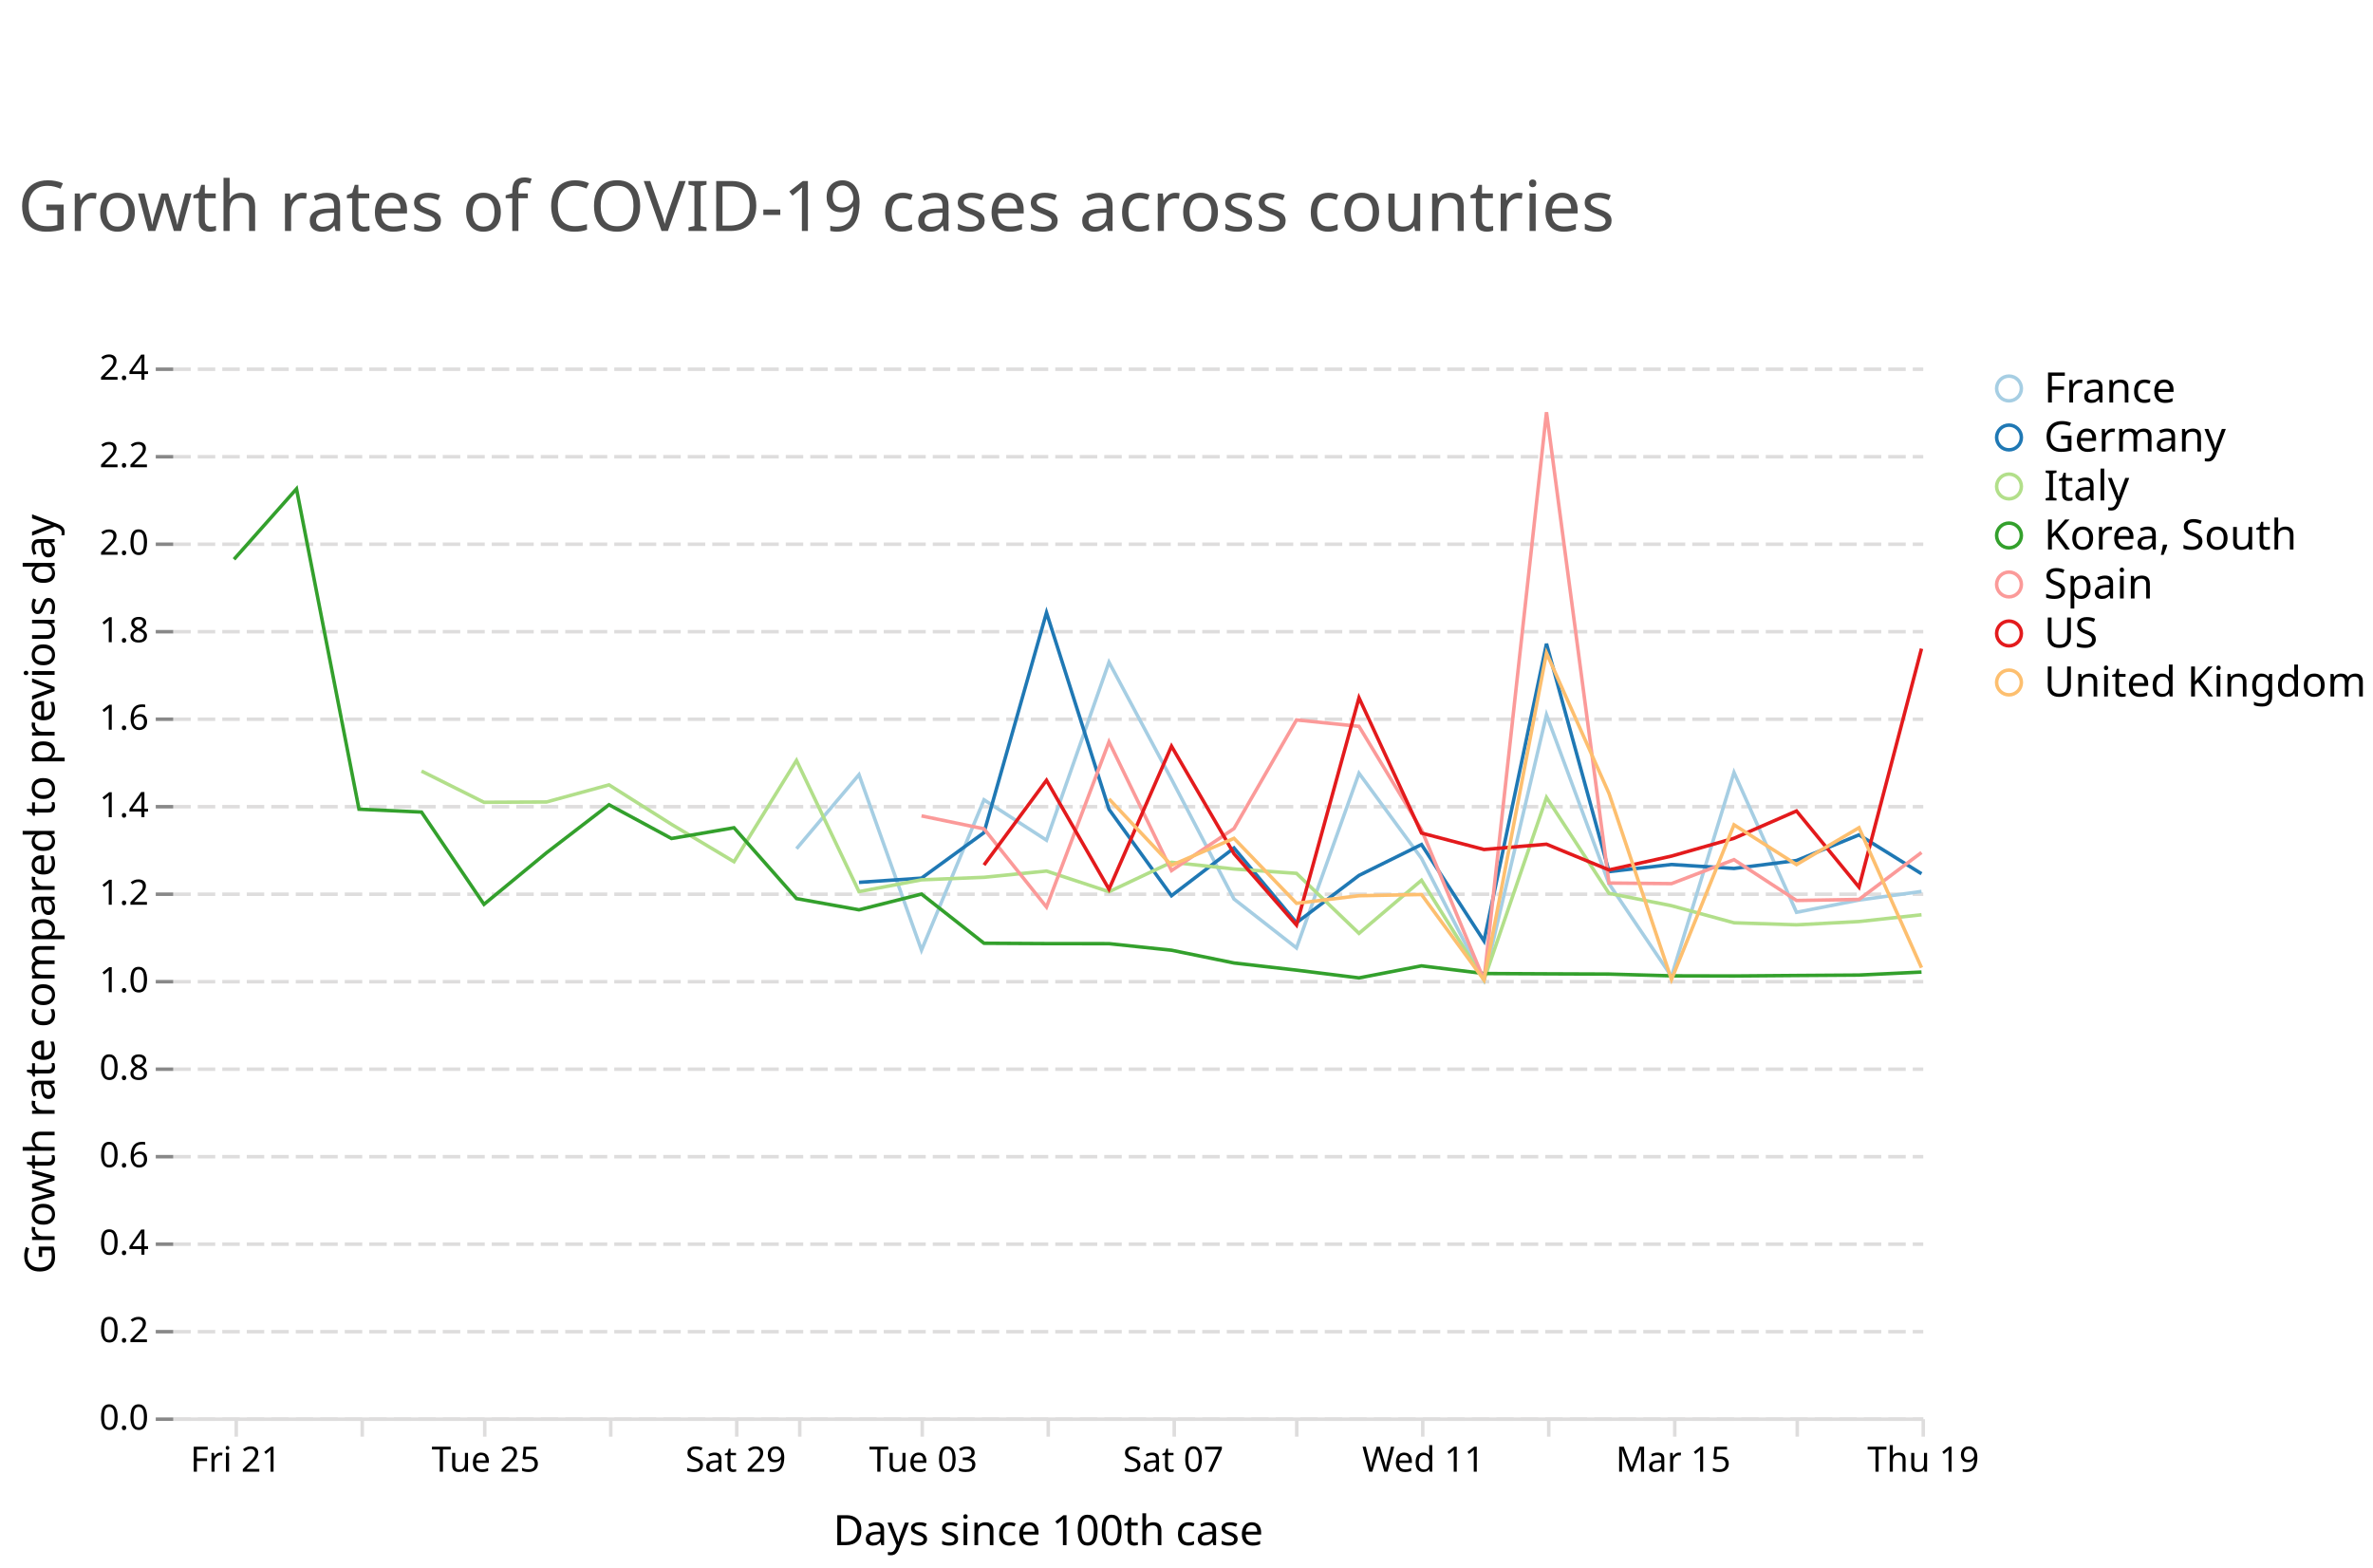
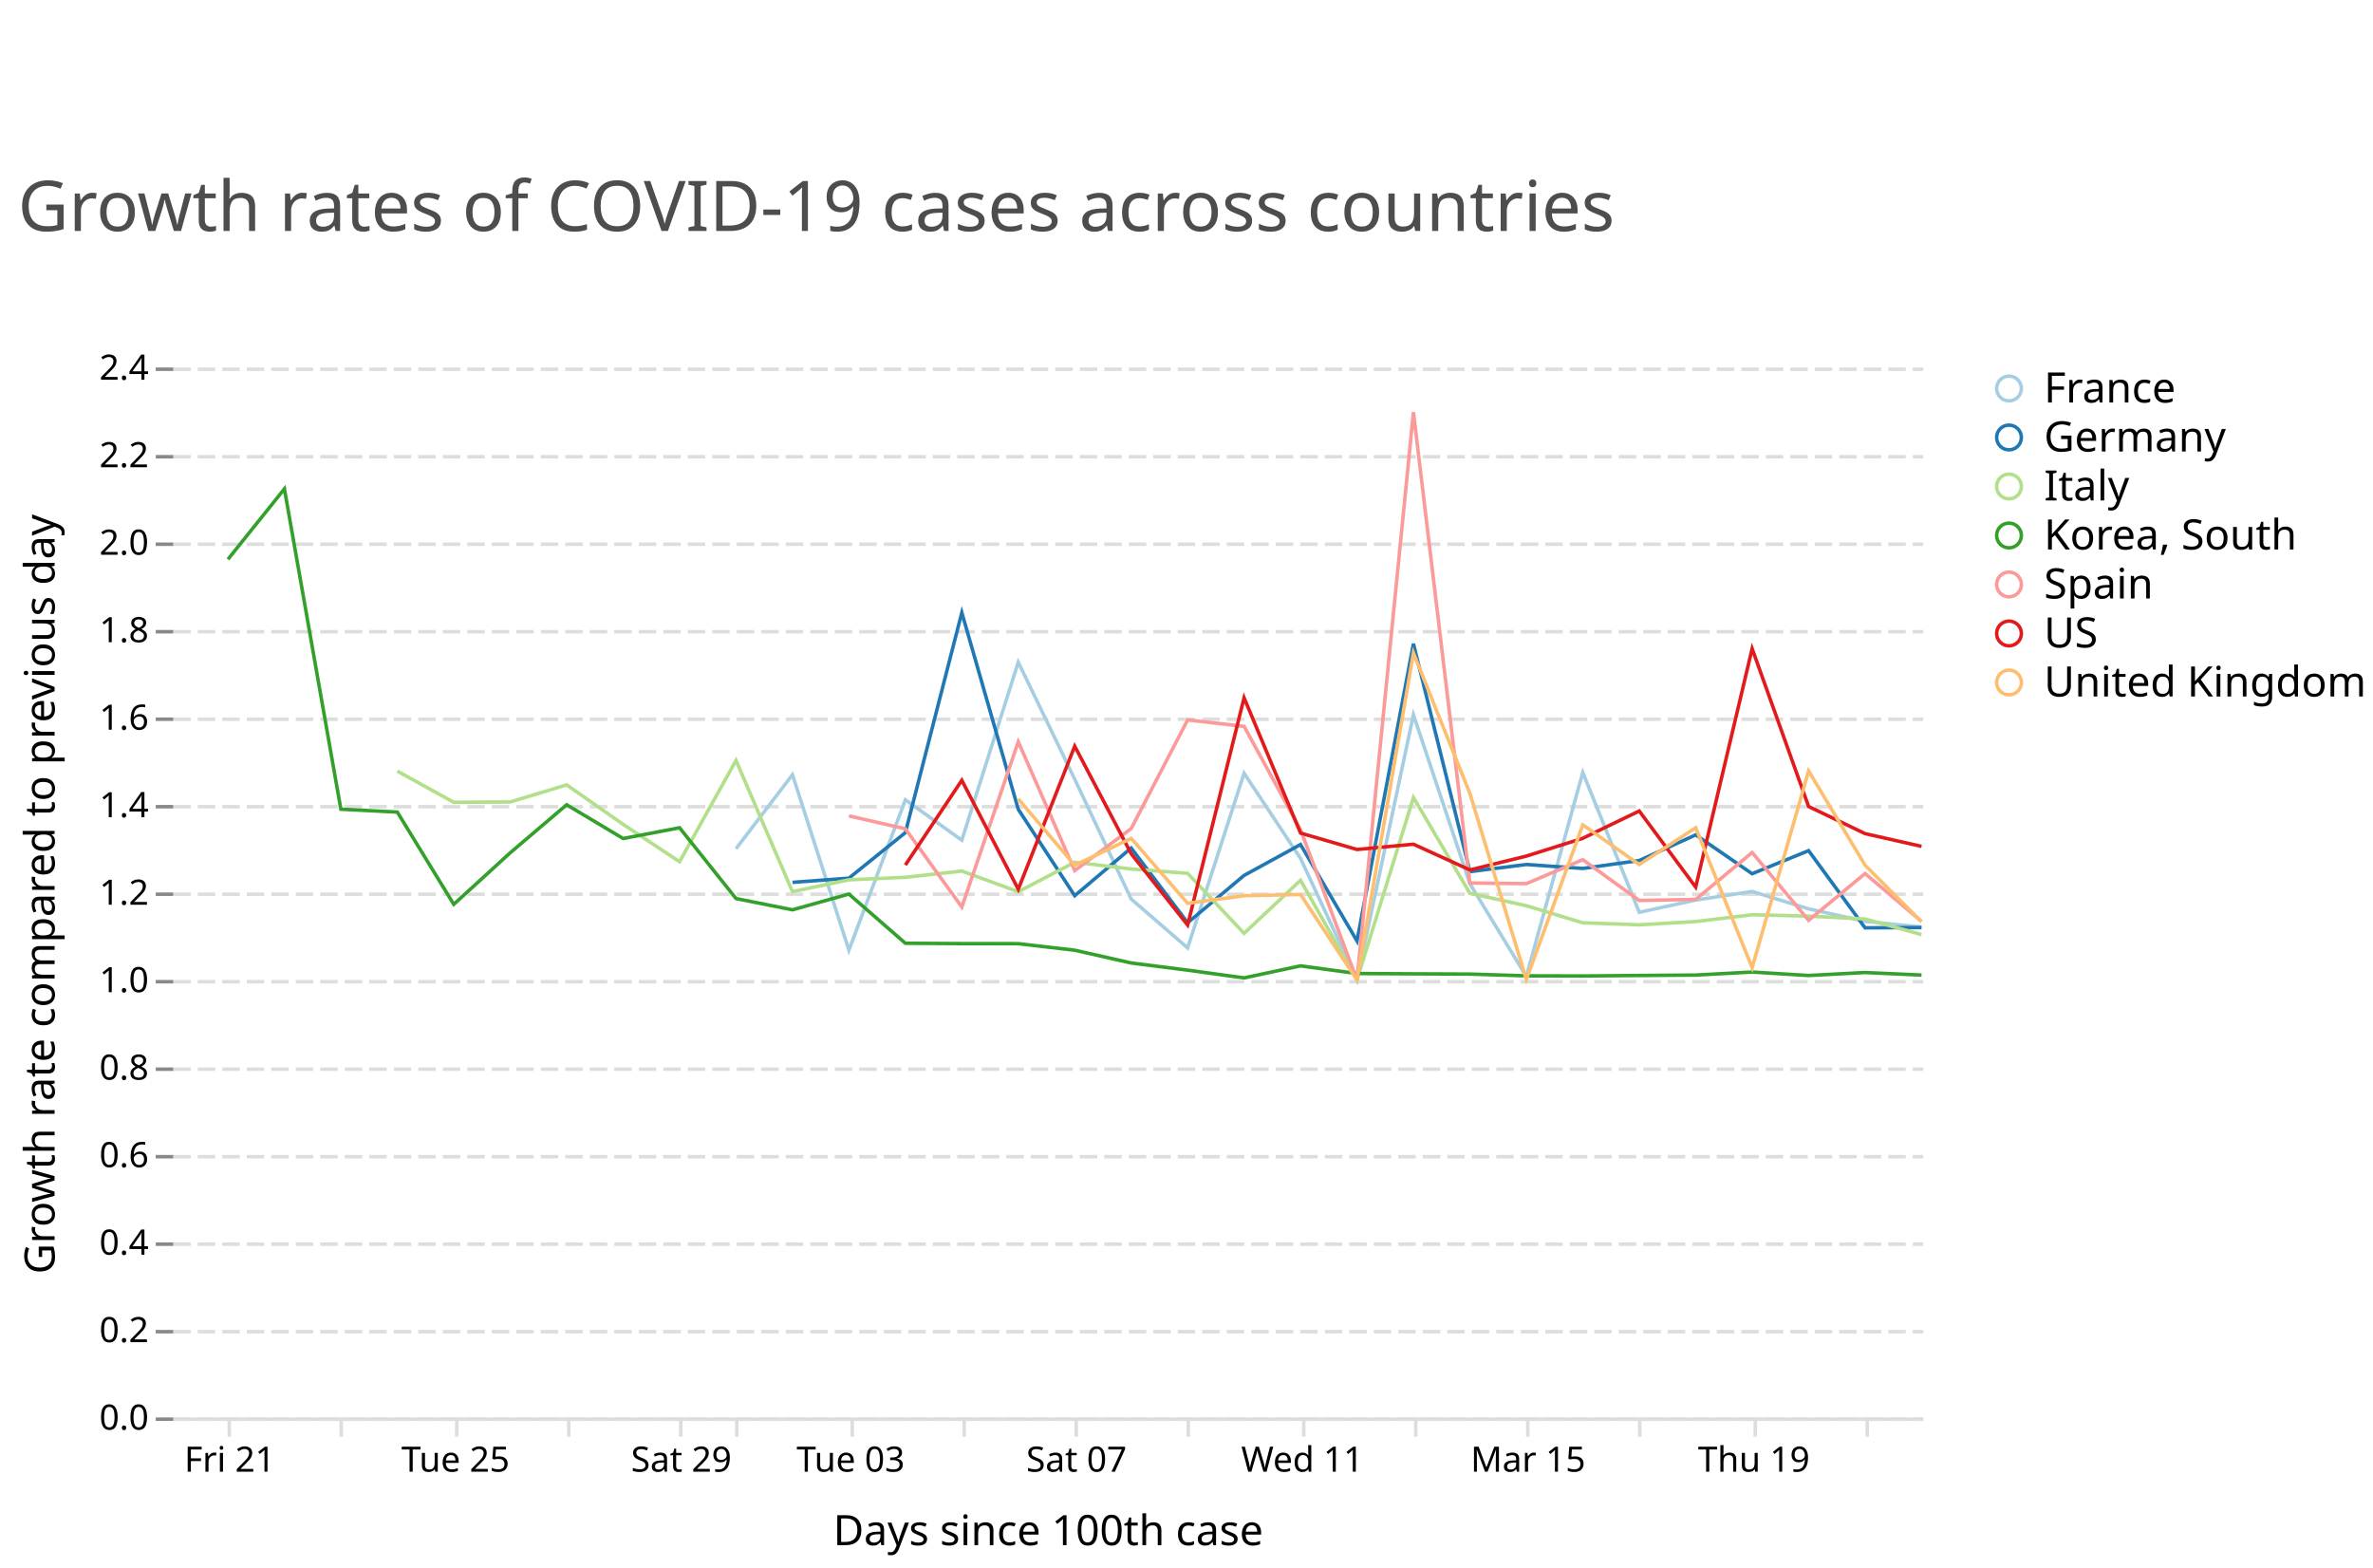
<svg xmlns="http://www.w3.org/2000/svg" class="marks" width="1017" height="672" viewBox="0 0 678 448" version="1.1">
  <g transform="translate(49,105)">
    <g class="mark-group role-frame root">
      <g transform="translate(0,0)">
        <path class="background" d="M0,0h500v300h-500Z" style="fill: none; stroke: #ddd; stroke-width: 0;" />
        <g>
          <g class="mark-group role-axis">
            <g transform="translate(0.5,0.5)">
              <path class="background" d="M0,0h0v0h0Z" style="pointer-events: none; fill: none;" />
              <g>
                <g class="mark-rule role-axis-grid" style="pointer-events: none;">
                  <line transform="translate(0,300)" x2="500" y2="0" style="fill: none; stroke: #DEDDDD; stroke-width: 1; stroke-dasharray: 5,2; opacity: 1;" />
                  <line transform="translate(0,275)" x2="500" y2="0" style="fill: none; stroke: #DEDDDD; stroke-width: 1; stroke-dasharray: 5,2; opacity: 1;" />
                  <line transform="translate(0,250)" x2="500" y2="0" style="fill: none; stroke: #DEDDDD; stroke-width: 1; stroke-dasharray: 5,2; opacity: 1;" />
                  <line transform="translate(0,225)" x2="500" y2="0" style="fill: none; stroke: #DEDDDD; stroke-width: 1; stroke-dasharray: 5,2; opacity: 1;" />
                  <line transform="translate(0,200)" x2="500" y2="0" style="fill: none; stroke: #DEDDDD; stroke-width: 1; stroke-dasharray: 5,2; opacity: 1;" />
                  <line transform="translate(0,175)" x2="500" y2="0" style="fill: none; stroke: #DEDDDD; stroke-width: 1; stroke-dasharray: 5,2; opacity: 1;" />
                  <line transform="translate(0,150)" x2="500" y2="0" style="fill: none; stroke: #DEDDDD; stroke-width: 1; stroke-dasharray: 5,2; opacity: 1;" />
                  <line transform="translate(0,125)" x2="500" y2="0" style="fill: none; stroke: #DEDDDD; stroke-width: 1; stroke-dasharray: 5,2; opacity: 1;" />
                  <line transform="translate(0,100)" x2="500" y2="0" style="fill: none; stroke: #DEDDDD; stroke-width: 1; stroke-dasharray: 5,2; opacity: 1;" />
                  <line transform="translate(0,75)" x2="500" y2="0" style="fill: none; stroke: #DEDDDD; stroke-width: 1; stroke-dasharray: 5,2; opacity: 1;" />
                  <line transform="translate(0,50)" x2="500" y2="0" style="fill: none; stroke: #DEDDDD; stroke-width: 1; stroke-dasharray: 5,2; opacity: 1;" />
                  <line transform="translate(0,25)" x2="500" y2="0" style="fill: none; stroke: #DEDDDD; stroke-width: 1; stroke-dasharray: 5,2; opacity: 1;" />
                  <line transform="translate(0,0)" x2="500" y2="0" style="fill: none; stroke: #DEDDDD; stroke-width: 1; stroke-dasharray: 5,2; opacity: 1;" />
                </g>
              </g>
              <path class="foreground" d="" style="pointer-events: none; display: none; fill: none;" />
            </g>
          </g>
          <g class="mark-group role-scope pathgroup">
            <g transform="translate(0,0)">
              <path class="background" d="M0,0h500v300h-500Z" style="fill: none;" />
              <g>
                <g class="mark-line role-mark marks">
-                   <path d="M178.571,137.5L196.429,116.346L214.286,166.492L232.143,123.529L250,135.069L267.857,84.211L285.714,117.645L303.571,151.881L321.429,165.851L339.286,115.941L357.143,140.262L375,175L392.857,99.236L410.714,147.505L428.571,173.997L446.429,115.72L464.286,155.673L482.143,152.172L500,149.712" style="fill: none; stroke: #a6cee3; stroke-width: 1;" />
-                 </g>
-               </g>
-               <path class="foreground" d="" style="display: none; fill: none;" />
-             </g>
-             <g transform="translate(0,0)">
-               <path class="background" d="M0,0h500v300h-500Z" style="fill: none;" />
-               <g>
-                 <g class="mark-line role-mark marks">
-                   <path d="M196.429,147.115L214.286,145.912L232.143,132.908L250,70.038L267.857,126.245L285.714,150.933L303.571,137.297L321.429,158.654L339.286,145.132L357.143,136.307L375,163.863L392.857,78.934L410.714,144.048L428.571,142.012L446.429,143.141L464.286,140.879L482.143,133.545L500,144.65" style="fill: none; stroke: #1f78b4; stroke-width: 1;" />
-                 </g>
-               </g>
-               <path class="foreground" d="" style="display: none; fill: none;" />
-             </g>
-             <g transform="translate(0,0)">
-               <path class="background" d="M0,0h500v300h-500Z" style="fill: none;" />
-               <g>
-                 <g class="mark-line role-mark marks">
-                   <path d="M71.429,115.323L89.286,124.236L107.143,124.146L125,119.26L142.857,130.534L160.714,141.216L178.571,112.278L196.429,149.764L214.286,146.39L232.143,145.673L250,143.882L267.857,149.793L285.714,141.377L303.571,143.298L321.429,144.542L339.286,161.685L357.143,146.512L375,175L392.857,122.861L410.714,150.248L428.571,153.79L446.429,158.67L464.286,159.248L482.143,158.309L500,156.372" style="fill: none; stroke: #b2df8a; stroke-width: 1;" />
-                 </g>
-               </g>
-               <path class="foreground" d="" style="display: none; fill: none;" />
-             </g>
-             <g transform="translate(0,0)">
-               <path class="background" d="M0,0h500v300h-500Z" style="fill: none;" />
-               <g>
-                 <g class="mark-line role-mark marks">
-                   <path d="M17.857,54.808L35.714,34.681L53.571,126.212L71.429,127.035L89.286,153.391L107.143,138.664L125,124.941L142.857,134.584L160.714,131.515L178.571,151.746L196.429,154.959L214.286,150.461L232.143,164.515L250,164.615L267.857,164.631L285.714,166.506L303.571,170.153L321.429,172.197L339.286,174.415L357.143,170.974L375,173.162L392.857,173.253L410.714,173.324L428.571,173.825L446.429,173.867L464.286,173.725L482.143,173.603L500,172.742" style="fill: none; stroke: #33a02c; stroke-width: 1;" />
-                 </g>
-               </g>
-               <path class="foreground" d="" style="display: none; fill: none;" />
-             </g>
-             <g transform="translate(0,0)">
-               <path class="background" d="M0,0h500v300h-500Z" style="fill: none;" />
-               <g>
-                 <g class="mark-line role-mark marks">
-                   <path d="M214.286,128.125L232.143,131.818L250,154.167L267.857,106.95L285.714,143.75L303.571,131.75L321.429,100.706L339.286,102.54L357.143,132.08L375,175L392.857,12.78L410.714,147.31L428.571,147.481L446.429,140.632L464.286,152.293L482.143,151.996L500,138.578" style="fill: none; stroke: #fb9a99; stroke-width: 1;" />
-                 </g>
-               </g>
-               <path class="foreground" d="" style="display: none; fill: none;" />
-             </g>
-             <g transform="translate(0,0)">
-               <path class="background" d="M0,0h500v300h-500Z" style="fill: none;" />
-               <g>
-                 <g class="mark-line role-mark marks">
-                   <path d="M232.143,142.161L250,117.953L267.857,149.078L285.714,108.206L303.571,138.93L321.429,159.315L339.286,94.383L357.143,133.029L375,137.724L392.857,136.215L410.714,143.564L428.571,139.613L446.429,134.524L464.286,126.722L482.143,148.485L500,80.339" style="fill: none; stroke: #e31a1c; stroke-width: 1;" />
-                 </g>
-               </g>
-               <path class="foreground" d="" style="display: none; fill: none;" />
-             </g>
-             <g transform="translate(0,0)">
-               <path class="background" d="M0,0h500v300h-500Z" style="fill: none;" />
-               <g>
-                 <g class="mark-line role-mark marks">
-                   <path d="M267.857,123.276L285.714,142.226L303.571,134.541L321.429,153.102L339.286,150.932L357.143,150.586L375,175L392.857,81.59L410.714,121.696L428.571,174.891L446.429,130.677L464.286,142.037L482.143,131.505L500,171.499" style="fill: none; stroke: #fdbf6f; stroke-width: 1;" />
+                   <path d="M161.29,137.5L177.419,116.346L193.548,166.492L209.677,123.529L225.806,135.069L241.935,84.211L258.065,117.645L274.194,151.881L290.323,165.851L306.452,115.941L322.581,140.262L338.71,175L354.839,99.236L370.968,147.505L387.097,173.997L403.226,115.72L419.355,155.673L435.484,152.172L451.613,149.712L467.742,154.686L483.871,158.253L500,159.885" style="fill: none; stroke: #a6cee3; stroke-width: 1;" />
+                 </g>
+               </g>
+               <path class="foreground" d="" style="display: none; fill: none;" />
+             </g>
+             <g transform="translate(0,0)">
+               <path class="background" d="M0,0h500v300h-500Z" style="fill: none;" />
+               <g>
+                 <g class="mark-line role-mark marks">
+                   <path d="M177.419,147.115L193.548,145.912L209.677,132.908L225.806,70.038L241.935,126.245L258.065,150.933L274.194,137.297L290.323,158.654L306.452,145.132L322.581,136.307L338.71,163.863L354.839,78.934L370.968,144.048L387.097,142.012L403.226,143.141L419.355,140.879L435.484,133.545L451.613,144.65L467.742,138.055L483.871,160.106L500,160.031" style="fill: none; stroke: #1f78b4; stroke-width: 1;" />
+                 </g>
+               </g>
+               <path class="foreground" d="" style="display: none; fill: none;" />
+             </g>
+             <g transform="translate(0,0)">
+               <path class="background" d="M0,0h500v300h-500Z" style="fill: none;" />
+               <g>
+                 <g class="mark-line role-mark marks">
+                   <path d="M64.516,115.323L80.645,124.236L96.774,124.146L112.903,119.26L129.032,130.534L145.161,141.216L161.29,112.278L177.419,149.764L193.548,146.39L209.677,145.673L225.806,143.882L241.935,149.793L258.065,141.377L274.194,143.298L290.323,144.542L306.452,161.685L322.581,146.512L338.71,175L354.839,122.861L370.968,150.248L387.097,153.79L403.226,158.67L419.355,159.248L435.484,158.309L451.613,156.372L467.742,156.766L483.871,157.569L500,162.028" style="fill: none; stroke: #b2df8a; stroke-width: 1;" />
+                 </g>
+               </g>
+               <path class="foreground" d="" style="display: none; fill: none;" />
+             </g>
+             <g transform="translate(0,0)">
+               <path class="background" d="M0,0h500v300h-500Z" style="fill: none;" />
+               <g>
+                 <g class="mark-line role-mark marks">
+                   <path d="M16.129,54.808L32.258,34.681L48.387,126.212L64.516,127.035L80.645,153.391L96.774,138.664L112.903,124.941L129.032,134.584L145.161,131.515L161.29,151.746L177.419,154.959L193.548,150.461L209.677,164.515L225.806,164.615L241.935,164.631L258.065,166.506L274.194,170.153L290.323,172.197L306.452,174.415L322.581,170.974L338.71,173.162L354.839,173.253L370.968,173.324L387.097,173.825L403.226,173.867L419.355,173.725L435.484,173.603L451.613,172.742L467.742,173.73L483.871,172.876L500,173.608" style="fill: none; stroke: #33a02c; stroke-width: 1;" />
+                 </g>
+               </g>
+               <path class="foreground" d="" style="display: none; fill: none;" />
+             </g>
+             <g transform="translate(0,0)">
+               <path class="background" d="M0,0h500v300h-500Z" style="fill: none;" />
+               <g>
+                 <g class="mark-line role-mark marks">
+                   <path d="M193.548,128.125L209.677,131.818L225.806,154.167L241.935,106.95L258.065,143.75L274.194,131.75L290.323,100.706L306.452,102.54L322.581,132.08L338.71,175L354.839,12.78L370.968,147.31L387.097,147.481L403.226,140.632L419.355,152.293L435.484,151.996L451.613,138.578L467.742,157.972L483.871,144.598L500,158.28" style="fill: none; stroke: #fb9a99; stroke-width: 1;" />
+                 </g>
+               </g>
+               <path class="foreground" d="" style="display: none; fill: none;" />
+             </g>
+             <g transform="translate(0,0)">
+               <path class="background" d="M0,0h500v300h-500Z" style="fill: none;" />
+               <g>
+                 <g class="mark-line role-mark marks">
+                   <path d="M209.677,142.161L225.806,117.953L241.935,149.078L258.065,108.206L274.194,138.93L290.323,159.315L306.452,94.383L322.581,133.029L338.71,137.724L354.839,136.215L370.968,143.564L387.097,139.613L403.226,134.524L419.355,126.722L435.484,148.485L451.613,80.339L467.742,125.437L483.871,133.187L500,136.832" style="fill: none; stroke: #e31a1c; stroke-width: 1;" />
+                 </g>
+               </g>
+               <path class="foreground" d="" style="display: none; fill: none;" />
+             </g>
+             <g transform="translate(0,0)">
+               <path class="background" d="M0,0h500v300h-500Z" style="fill: none;" />
+               <g>
+                 <g class="mark-line role-mark marks">
+                   <path d="M241.935,123.276L258.065,142.226L274.194,134.541L290.323,153.102L306.452,150.932L322.581,150.586L338.71,175L354.839,81.59L370.968,121.696L387.097,174.891L403.226,130.677L419.355,142.037L435.484,131.505L451.613,171.499L467.742,115.261L483.871,142.209L500,158.373" style="fill: none; stroke: #fdbf6f; stroke-width: 1;" />
                </g>
              </g>
              <path class="foreground" d="" style="display: none; fill: none;" />
            </g>
          </g>
          <g class="mark-group role-legend">
            <g transform="translate(519,0)">
              <path class="background" d="M0,0h105v96h-105Z" style="pointer-events: none; fill: none;" />
              <g>
                <g class="mark-group role-legend-entry">
                  <g transform="translate(0,0)">
                    <path class="background" d="M0,0h0v0h0Z" style="pointer-events: none; fill: none;" />
                    <g>
                      <g class="mark-group role-scope">
                        <g transform="translate(0,0)">
                          <path class="background" d="M0,0h104.224v12h-104.224Z" style="pointer-events: none; fill: none; opacity: 1;" />
                          <g>
                            <g class="mark-symbol role-legend-symbol" style="pointer-events: none;">
                              <path transform="translate(6,6)" d="M3.536,0A3.536,3.536,0,1,1,-3.536,0A3.536,3.536,0,1,1,3.536,0" style="fill: none; stroke: #a6cee3; stroke-width: 1; opacity: 1;" />
                            </g>
                            <g class="mark-text role-legend-label" style="pointer-events: none;">
                              <text text-anchor="start" transform="translate(16,10)" style="font-family: Avenir; font-size: 12px; fill: #000; opacity: 1;">France</text>
                            </g>
                          </g>
                          <path class="foreground" d="" style="pointer-events: none; display: none; fill: none;" />
                        </g>
                        <g transform="translate(0,14)">
                          <path class="background" d="M0,0h104.224v12h-104.224Z" style="pointer-events: none; fill: none; opacity: 1;" />
                          <g>
                            <g class="mark-symbol role-legend-symbol" style="pointer-events: none;">
                              <path transform="translate(6,6)" d="M3.536,0A3.536,3.536,0,1,1,-3.536,0A3.536,3.536,0,1,1,3.536,0" style="fill: none; stroke: #1f78b4; stroke-width: 1; opacity: 1;" />
                            </g>
                            <g class="mark-text role-legend-label" style="pointer-events: none;">
                              <text text-anchor="start" transform="translate(16,10)" style="font-family: Avenir; font-size: 12px; fill: #000; opacity: 1;">Germany</text>
                            </g>
                          </g>
                          <path class="foreground" d="" style="pointer-events: none; display: none; fill: none;" />
                        </g>
                        <g transform="translate(0,28)">
                          <path class="background" d="M0,0h104.224v12h-104.224Z" style="pointer-events: none; fill: none; opacity: 1;" />
                          <g>
                            <g class="mark-symbol role-legend-symbol" style="pointer-events: none;">
                              <path transform="translate(6,6)" d="M3.536,0A3.536,3.536,0,1,1,-3.536,0A3.536,3.536,0,1,1,3.536,0" style="fill: none; stroke: #b2df8a; stroke-width: 1; opacity: 1;" />
                            </g>
                            <g class="mark-text role-legend-label" style="pointer-events: none;">
                              <text text-anchor="start" transform="translate(16,10)" style="font-family: Avenir; font-size: 12px; fill: #000; opacity: 1;">Italy</text>
                            </g>
                          </g>
                          <path class="foreground" d="" style="pointer-events: none; display: none; fill: none;" />
                        </g>
                        <g transform="translate(0,42)">
                          <path class="background" d="M0,0h104.224v12h-104.224Z" style="pointer-events: none; fill: none; opacity: 1;" />
                          <g>
                            <g class="mark-symbol role-legend-symbol" style="pointer-events: none;">
                              <path transform="translate(6,6)" d="M3.536,0A3.536,3.536,0,1,1,-3.536,0A3.536,3.536,0,1,1,3.536,0" style="fill: none; stroke: #33a02c; stroke-width: 1; opacity: 1;" />
                            </g>
                            <g class="mark-text role-legend-label" style="pointer-events: none;">
                              <text text-anchor="start" transform="translate(16,10)" style="font-family: Avenir; font-size: 12px; fill: #000; opacity: 1;">Korea, South</text>
                            </g>
                          </g>
                          <path class="foreground" d="" style="pointer-events: none; display: none; fill: none;" />
                        </g>
                        <g transform="translate(0,56)">
                          <path class="background" d="M0,0h104.224v12h-104.224Z" style="pointer-events: none; fill: none; opacity: 1;" />
                          <g>
                            <g class="mark-symbol role-legend-symbol" style="pointer-events: none;">
                              <path transform="translate(6,6)" d="M3.536,0A3.536,3.536,0,1,1,-3.536,0A3.536,3.536,0,1,1,3.536,0" style="fill: none; stroke: #fb9a99; stroke-width: 1; opacity: 1;" />
                            </g>
                            <g class="mark-text role-legend-label" style="pointer-events: none;">
                              <text text-anchor="start" transform="translate(16,10)" style="font-family: Avenir; font-size: 12px; fill: #000; opacity: 1;">Spain</text>
                            </g>
                          </g>
                          <path class="foreground" d="" style="pointer-events: none; display: none; fill: none;" />
                        </g>
                        <g transform="translate(0,70)">
                          <path class="background" d="M0,0h104.224v12h-104.224Z" style="pointer-events: none; fill: none; opacity: 1;" />
                          <g>
                            <g class="mark-symbol role-legend-symbol" style="pointer-events: none;">
                              <path transform="translate(6,6)" d="M3.536,0A3.536,3.536,0,1,1,-3.536,0A3.536,3.536,0,1,1,3.536,0" style="fill: none; stroke: #e31a1c; stroke-width: 1; opacity: 1;" />
                            </g>
                            <g class="mark-text role-legend-label" style="pointer-events: none;">
                              <text text-anchor="start" transform="translate(16,10)" style="font-family: Avenir; font-size: 12px; fill: #000; opacity: 1;">US</text>
                            </g>
                          </g>
                          <path class="foreground" d="" style="pointer-events: none; display: none; fill: none;" />
                        </g>
                        <g transform="translate(0,84)">
                          <path class="background" d="M0,0h104.224v12h-104.224Z" style="pointer-events: none; fill: none; opacity: 1;" />
                          <g>
                            <g class="mark-symbol role-legend-symbol" style="pointer-events: none;">
                              <path transform="translate(6,6)" d="M3.536,0A3.536,3.536,0,1,1,-3.536,0A3.536,3.536,0,1,1,3.536,0" style="fill: none; stroke: #fdbf6f; stroke-width: 1; opacity: 1;" />
                            </g>
                            <g class="mark-text role-legend-label" style="pointer-events: none;">
                              <text text-anchor="start" transform="translate(16,10)" style="font-family: Avenir; font-size: 12px; fill: #000; opacity: 1;">United Kingdom</text>
                            </g>
                          </g>
                          <path class="foreground" d="" style="pointer-events: none; display: none; fill: none;" />
                        </g>
                      </g>
                    </g>
                    <path class="foreground" d="" style="pointer-events: none; display: none; fill: none;" />
                  </g>
                </g>
              </g>
              <path class="foreground" d="" style="pointer-events: none; display: none; fill: none;" />
            </g>
          </g>
          <g class="mark-group role-title">
            <g transform="translate(-43.89999,-55)">
              <path class="background" d="M0,0h0v0h0Z" style="pointer-events: none; fill: none;" />
              <g>
                <g class="mark-text role-title-text" style="pointer-events: none;">
                  <text text-anchor="start" transform="translate(0,16)" style="font-family: Avenir; font-size: 20px; font-weight: 300; fill: #4d4d4d; opacity: 1;">Growth rates of COVID-19 cases across countries</text>
                </g>
              </g>
              <path class="foreground" d="" style="pointer-events: none; display: none; fill: none;" />
            </g>
          </g>
          <g class="mark-group role-axis">
            <g transform="translate(0.5,300.5)">
              <path class="background" d="M0,0h0v0h0Z" style="pointer-events: none; fill: none;" />
              <g>
                <g class="mark-rule role-axis-tick" style="pointer-events: none;">
-                   <line transform="translate(18,0)" x2="0" y2="5" style="fill: none; stroke: #DEDDDD; stroke-width: 1; opacity: 1;" />
-                   <line transform="translate(54,0)" x2="0" y2="5" style="fill: none; stroke: #DEDDDD; stroke-width: 1; opacity: 1;" />
-                   <line transform="translate(89,0)" x2="0" y2="5" style="fill: none; stroke: #DEDDDD; stroke-width: 1; opacity: 1;" />
-                   <line transform="translate(125,0)" x2="0" y2="5" style="fill: none; stroke: #DEDDDD; stroke-width: 1; opacity: 1;" />
+                   <line transform="translate(16,0)" x2="0" y2="5" style="fill: none; stroke: #DEDDDD; stroke-width: 1; opacity: 1;" />
+                   <line transform="translate(48,0)" x2="0" y2="5" style="fill: none; stroke: #DEDDDD; stroke-width: 1; opacity: 1;" />
+                   <line transform="translate(81,0)" x2="0" y2="5" style="fill: none; stroke: #DEDDDD; stroke-width: 1; opacity: 1;" />
+                   <line transform="translate(113,0)" x2="0" y2="5" style="fill: none; stroke: #DEDDDD; stroke-width: 1; opacity: 1;" />
+                   <line transform="translate(145,0)" x2="0" y2="5" style="fill: none; stroke: #DEDDDD; stroke-width: 1; opacity: 1;" />
                  <line transform="translate(161,0)" x2="0" y2="5" style="fill: none; stroke: #DEDDDD; stroke-width: 1; opacity: 1;" />
-                   <line transform="translate(179,0)" x2="0" y2="5" style="fill: none; stroke: #DEDDDD; stroke-width: 1; opacity: 1;" />
-                   <line transform="translate(214,0)" x2="0" y2="5" style="fill: none; stroke: #DEDDDD; stroke-width: 1; opacity: 1;" />
-                   <line transform="translate(250,0)" x2="0" y2="5" style="fill: none; stroke: #DEDDDD; stroke-width: 1; opacity: 1;" />
-                   <line transform="translate(286,0)" x2="0" y2="5" style="fill: none; stroke: #DEDDDD; stroke-width: 1; opacity: 1;" />
-                   <line transform="translate(321,0)" x2="0" y2="5" style="fill: none; stroke: #DEDDDD; stroke-width: 1; opacity: 1;" />
-                   <line transform="translate(357,0)" x2="0" y2="5" style="fill: none; stroke: #DEDDDD; stroke-width: 1; opacity: 1;" />
-                   <line transform="translate(393,0)" x2="0" y2="5" style="fill: none; stroke: #DEDDDD; stroke-width: 1; opacity: 1;" />
-                   <line transform="translate(429,0)" x2="0" y2="5" style="fill: none; stroke: #DEDDDD; stroke-width: 1; opacity: 1;" />
-                   <line transform="translate(464,0)" x2="0" y2="5" style="fill: none; stroke: #DEDDDD; stroke-width: 1; opacity: 1;" />
-                   <line transform="translate(500,0)" x2="0" y2="5" style="fill: none; stroke: #DEDDDD; stroke-width: 1; opacity: 1;" />
+                   <line transform="translate(194,0)" x2="0" y2="5" style="fill: none; stroke: #DEDDDD; stroke-width: 1; opacity: 1;" />
+                   <line transform="translate(226,0)" x2="0" y2="5" style="fill: none; stroke: #DEDDDD; stroke-width: 1; opacity: 1;" />
+                   <line transform="translate(258,0)" x2="0" y2="5" style="fill: none; stroke: #DEDDDD; stroke-width: 1; opacity: 1;" />
+                   <line transform="translate(290,0)" x2="0" y2="5" style="fill: none; stroke: #DEDDDD; stroke-width: 1; opacity: 1;" />
+                   <line transform="translate(323,0)" x2="0" y2="5" style="fill: none; stroke: #DEDDDD; stroke-width: 1; opacity: 1;" />
+                   <line transform="translate(355,0)" x2="0" y2="5" style="fill: none; stroke: #DEDDDD; stroke-width: 1; opacity: 1;" />
+                   <line transform="translate(387,0)" x2="0" y2="5" style="fill: none; stroke: #DEDDDD; stroke-width: 1; opacity: 1;" />
+                   <line transform="translate(419,0)" x2="0" y2="5" style="fill: none; stroke: #DEDDDD; stroke-width: 1; opacity: 1;" />
+                   <line transform="translate(452,0)" x2="0" y2="5" style="fill: none; stroke: #DEDDDD; stroke-width: 1; opacity: 1;" />
+                   <line transform="translate(484,0)" x2="0" y2="5" style="fill: none; stroke: #DEDDDD; stroke-width: 1; opacity: 1;" />
                </g>
                <g class="mark-text role-axis-label" style="pointer-events: none;">
-                   <text text-anchor="middle" transform="translate(17.85714,15)" style="font-family: Avenir; font-size: 10px; fill: #000; opacity: 1;">Fri 21</text>
-                   <text text-anchor="middle" transform="translate(53.57143,15)" style="font-family: Avenir; font-size: 10px; fill: #000; opacity: 0;">Feb 23</text>
-                   <text text-anchor="middle" transform="translate(89.28571,15)" style="font-family: Avenir; font-size: 10px; fill: #000; opacity: 1;">Tue 25</text>
-                   <text text-anchor="middle" transform="translate(125,15)" style="font-family: Avenir; font-size: 10px; fill: #000; opacity: 0;">Thu 27</text>
-                   <text text-anchor="middle" transform="translate(160.7143,15)" style="font-family: Avenir; font-size: 10px; fill: #000; opacity: 1;">Sat 29</text>
-                   <text text-anchor="middle" transform="translate(178.5714,15)" style="font-family: Avenir; font-size: 10px; fill: #000; opacity: 0;">March</text>
-                   <text text-anchor="middle" transform="translate(214.2857,15)" style="font-family: Avenir; font-size: 10px; fill: #000; opacity: 1;">Tue 03</text>
-                   <text text-anchor="middle" transform="translate(250,15)" style="font-family: Avenir; font-size: 10px; fill: #000; opacity: 0;">Thu 05</text>
-                   <text text-anchor="middle" transform="translate(285.7143,15)" style="font-family: Avenir; font-size: 10px; fill: #000; opacity: 1;">Sat 07</text>
-                   <text text-anchor="middle" transform="translate(321.4286,15)" style="font-family: Avenir; font-size: 10px; fill: #000; opacity: 0;">Mon 09</text>
-                   <text text-anchor="middle" transform="translate(357.1429,15)" style="font-family: Avenir; font-size: 10px; fill: #000; opacity: 1;">Wed 11</text>
-                   <text text-anchor="middle" transform="translate(392.8571,15)" style="font-family: Avenir; font-size: 10px; fill: #000; opacity: 0;">Fri 13</text>
-                   <text text-anchor="middle" transform="translate(428.5714,15)" style="font-family: Avenir; font-size: 10px; fill: #000; opacity: 1;">Mar 15</text>
-                   <text text-anchor="middle" transform="translate(464.2857,15)" style="font-family: Avenir; font-size: 10px; fill: #000; opacity: 0;">Tue 17</text>
-                   <text text-anchor="middle" transform="translate(500,15)" style="font-family: Avenir; font-size: 10px; fill: #000; opacity: 1;">Thu 19</text>
+                   <text text-anchor="middle" transform="translate(16.12903,15)" style="font-family: Avenir; font-size: 10px; fill: #000; opacity: 1;">Fri 21</text>
+                   <text text-anchor="middle" transform="translate(48.3871,15)" style="font-family: Avenir; font-size: 10px; fill: #000; opacity: 0;">Feb 23</text>
+                   <text text-anchor="middle" transform="translate(80.64516,15)" style="font-family: Avenir; font-size: 10px; fill: #000; opacity: 1;">Tue 25</text>
+                   <text text-anchor="middle" transform="translate(112.9032,15)" style="font-family: Avenir; font-size: 10px; fill: #000; opacity: 0;">Thu 27</text>
+                   <text text-anchor="middle" transform="translate(145.1613,15)" style="font-family: Avenir; font-size: 10px; fill: #000; opacity: 1;">Sat 29</text>
+                   <text text-anchor="middle" transform="translate(161.2903,15)" style="font-family: Avenir; font-size: 10px; fill: #000; opacity: 0;">March</text>
+                   <text text-anchor="middle" transform="translate(193.5484,15)" style="font-family: Avenir; font-size: 10px; fill: #000; opacity: 1;">Tue 03</text>
+                   <text text-anchor="middle" transform="translate(225.8065,15)" style="font-family: Avenir; font-size: 10px; fill: #000; opacity: 0;">Thu 05</text>
+                   <text text-anchor="middle" transform="translate(258.0645,15)" style="font-family: Avenir; font-size: 10px; fill: #000; opacity: 1;">Sat 07</text>
+                   <text text-anchor="middle" transform="translate(290.3226,15)" style="font-family: Avenir; font-size: 10px; fill: #000; opacity: 0;">Mon 09</text>
+                   <text text-anchor="middle" transform="translate(322.5806,15)" style="font-family: Avenir; font-size: 10px; fill: #000; opacity: 1;">Wed 11</text>
+                   <text text-anchor="middle" transform="translate(354.8387,15)" style="font-family: Avenir; font-size: 10px; fill: #000; opacity: 0;">Fri 13</text>
+                   <text text-anchor="middle" transform="translate(387.0968,15)" style="font-family: Avenir; font-size: 10px; fill: #000; opacity: 1;">Mar 15</text>
+                   <text text-anchor="middle" transform="translate(419.3548,15)" style="font-family: Avenir; font-size: 10px; fill: #000; opacity: 0;">Tue 17</text>
+                   <text text-anchor="middle" transform="translate(451.6129,15)" style="font-family: Avenir; font-size: 10px; fill: #000; opacity: 1;">Thu 19</text>
+                   <text text-anchor="middle" transform="translate(483.871,15)" style="font-family: Avenir; font-size: 10px; fill: #000; opacity: 0;">Sat 21</text>
                </g>
                <g class="mark-rule role-axis-domain" style="pointer-events: none;">
                  <line transform="translate(0,0)" x2="500" y2="0" style="fill: none; stroke: #DEDDDD; stroke-width: 1; stroke-dashoffset: 10; opacity: 1;" />
                </g>
                <g class="mark-text role-axis-title" style="pointer-events: none;">
                  <text text-anchor="middle" transform="translate(250,36)" style="font-family: Avenir; font-size: 12px; font-weight: 400; fill: #000; opacity: 1;">Days since 100th case</text>
                </g>
              </g>
              <path class="foreground" d="" style="pointer-events: none; display: none; fill: none;" />
            </g>
          </g>
          <g class="mark-group role-axis">
            <g transform="translate(0.5,0.5)">
              <path class="background" d="M0,0h0v0h0Z" style="pointer-events: none; fill: none;" />
              <g>
                <g class="mark-rule role-axis-tick" style="pointer-events: none;">
                  <line transform="translate(0,300)" x2="-5" y2="0" style="fill: none; stroke: #888; stroke-width: 1; opacity: 1;" />
                  <line transform="translate(0,275)" x2="-5" y2="0" style="fill: none; stroke: #888; stroke-width: 1; opacity: 1;" />
                  <line transform="translate(0,250)" x2="-5" y2="0" style="fill: none; stroke: #888; stroke-width: 1; opacity: 1;" />
                  <line transform="translate(0,225)" x2="-5" y2="0" style="fill: none; stroke: #888; stroke-width: 1; opacity: 1;" />
                  <line transform="translate(0,200)" x2="-5" y2="0" style="fill: none; stroke: #888; stroke-width: 1; opacity: 1;" />
                  <line transform="translate(0,175)" x2="-5" y2="0" style="fill: none; stroke: #888; stroke-width: 1; opacity: 1;" />
                  <line transform="translate(0,150)" x2="-5" y2="0" style="fill: none; stroke: #888; stroke-width: 1; opacity: 1;" />
                  <line transform="translate(0,125)" x2="-5" y2="0" style="fill: none; stroke: #888; stroke-width: 1; opacity: 1;" />
                  <line transform="translate(0,100)" x2="-5" y2="0" style="fill: none; stroke: #888; stroke-width: 1; opacity: 1;" />
                  <line transform="translate(0,75)" x2="-5" y2="0" style="fill: none; stroke: #888; stroke-width: 1; opacity: 1;" />
                  <line transform="translate(0,50)" x2="-5" y2="0" style="fill: none; stroke: #888; stroke-width: 1; opacity: 1;" />
                  <line transform="translate(0,25)" x2="-5" y2="0" style="fill: none; stroke: #888; stroke-width: 1; opacity: 1;" />
                  <line transform="translate(0,0)" x2="-5" y2="0" style="fill: none; stroke: #888; stroke-width: 1; opacity: 1;" />
                </g>
                <g class="mark-text role-axis-label" style="pointer-events: none;">
                  <text text-anchor="end" transform="translate(-7,303)" style="font-family: Avenir; font-size: 10px; fill: #000; opacity: 1;">0.0</text>
                  <text text-anchor="end" transform="translate(-7,278)" style="font-family: Avenir; font-size: 10px; fill: #000; opacity: 1;">0.2</text>
                  <text text-anchor="end" transform="translate(-7,253)" style="font-family: Avenir; font-size: 10px; fill: #000; opacity: 1;">0.4</text>
                  <text text-anchor="end" transform="translate(-7,228)" style="font-family: Avenir; font-size: 10px; fill: #000; opacity: 1;">0.6</text>
                  <text text-anchor="end" transform="translate(-7,203)" style="font-family: Avenir; font-size: 10px; fill: #000; opacity: 1;">0.8</text>
                  <text text-anchor="end" transform="translate(-7,178)" style="font-family: Avenir; font-size: 10px; fill: #000; opacity: 1;">1.0</text>
                  <text text-anchor="end" transform="translate(-7,153)" style="font-family: Avenir; font-size: 10px; fill: #000; opacity: 1;">1.2</text>
                  <text text-anchor="end" transform="translate(-7,128)" style="font-family: Avenir; font-size: 10px; fill: #000; opacity: 1;">1.4</text>
                  <text text-anchor="end" transform="translate(-7,103)" style="font-family: Avenir; font-size: 10px; fill: #000; opacity: 1;">1.6</text>
                  <text text-anchor="end" transform="translate(-7,78)" style="font-family: Avenir; font-size: 10px; fill: #000; opacity: 1;">1.8</text>
                  <text text-anchor="end" transform="translate(-7,53)" style="font-family: Avenir; font-size: 10px; fill: #000; opacity: 1;">2.0</text>
                  <text text-anchor="end" transform="translate(-7,28)" style="font-family: Avenir; font-size: 10px; fill: #000; opacity: 1;">2.2</text>
                  <text text-anchor="end" transform="translate(-7,3)" style="font-family: Avenir; font-size: 10px; fill: #000; opacity: 1;">2.4</text>
                </g>
                <g class="mark-text role-axis-title" style="pointer-events: none;">
                  <text text-anchor="middle" transform="translate(-30.89999,150) rotate(-90) translate(0,-3)" style="font-family: Avenir; font-size: 12px; font-weight: 400; fill: #000; opacity: 1;">Growth rate compared to previous day</text>
                </g>
              </g>
              <path class="foreground" d="" style="pointer-events: none; display: none; fill: none;" />
            </g>
          </g>
        </g>
        <path class="foreground" d="" style="display: none; fill: none;" />
      </g>
    </g>
  </g>
</svg>
